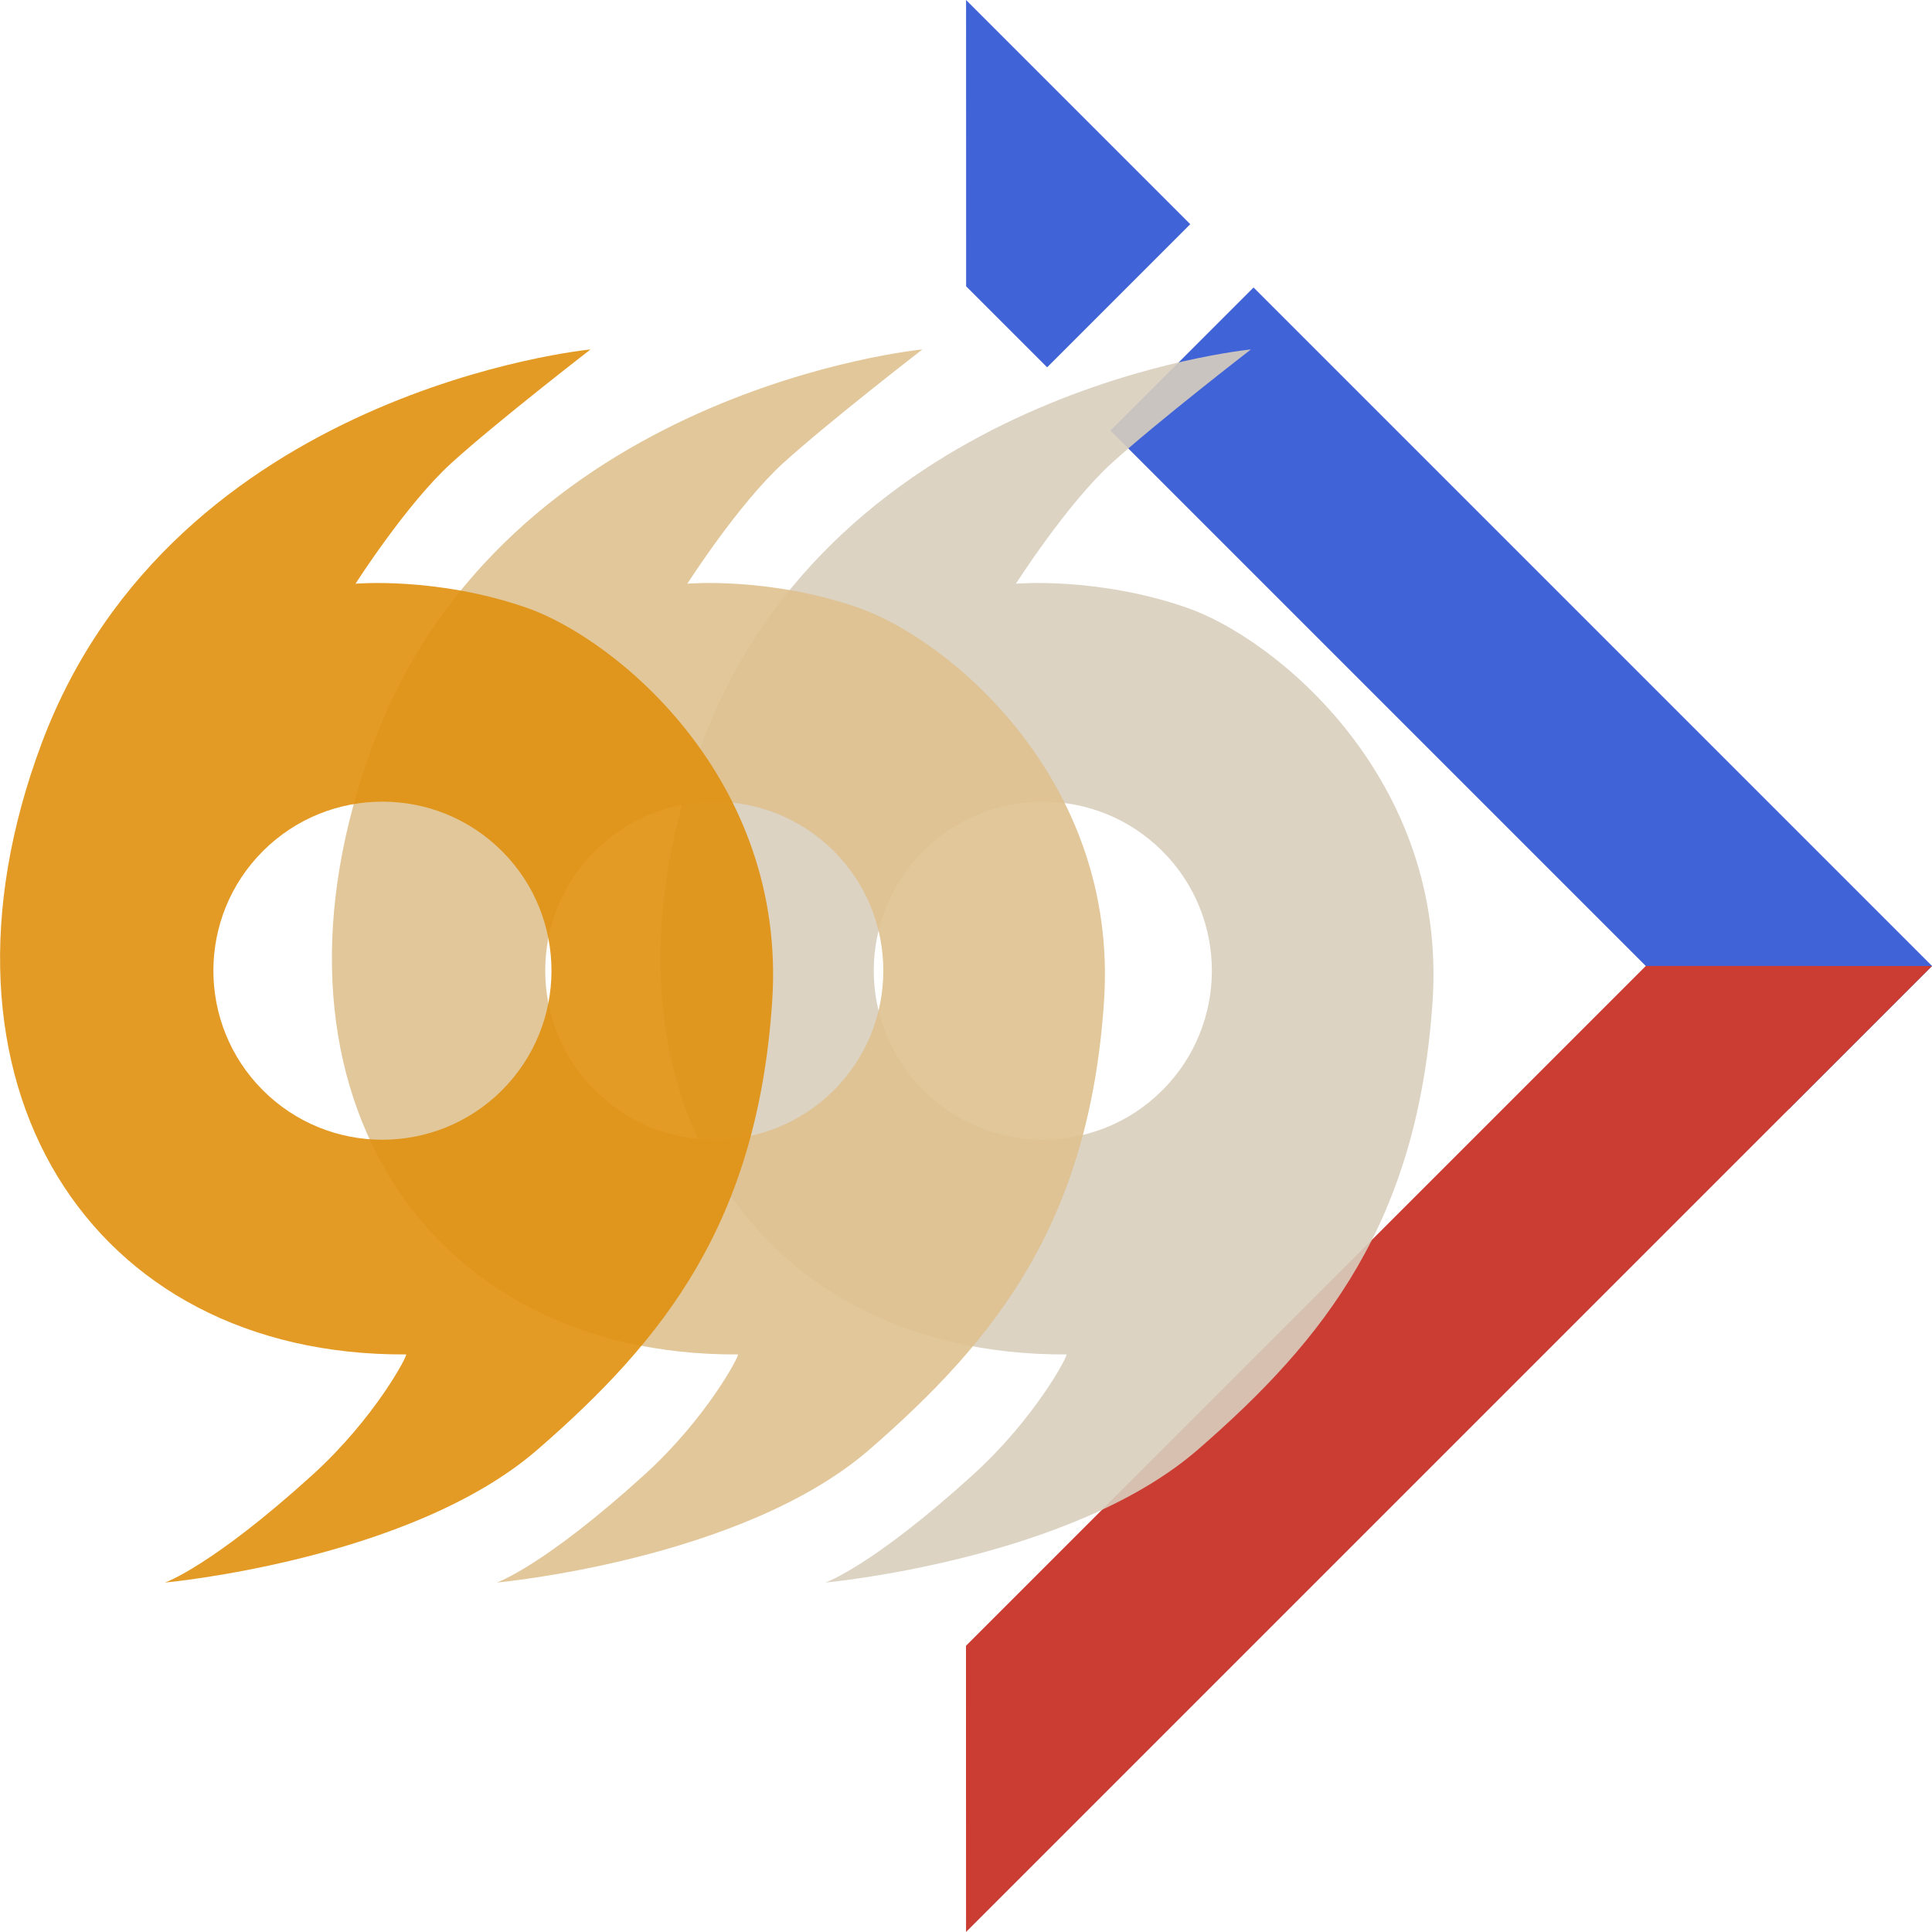
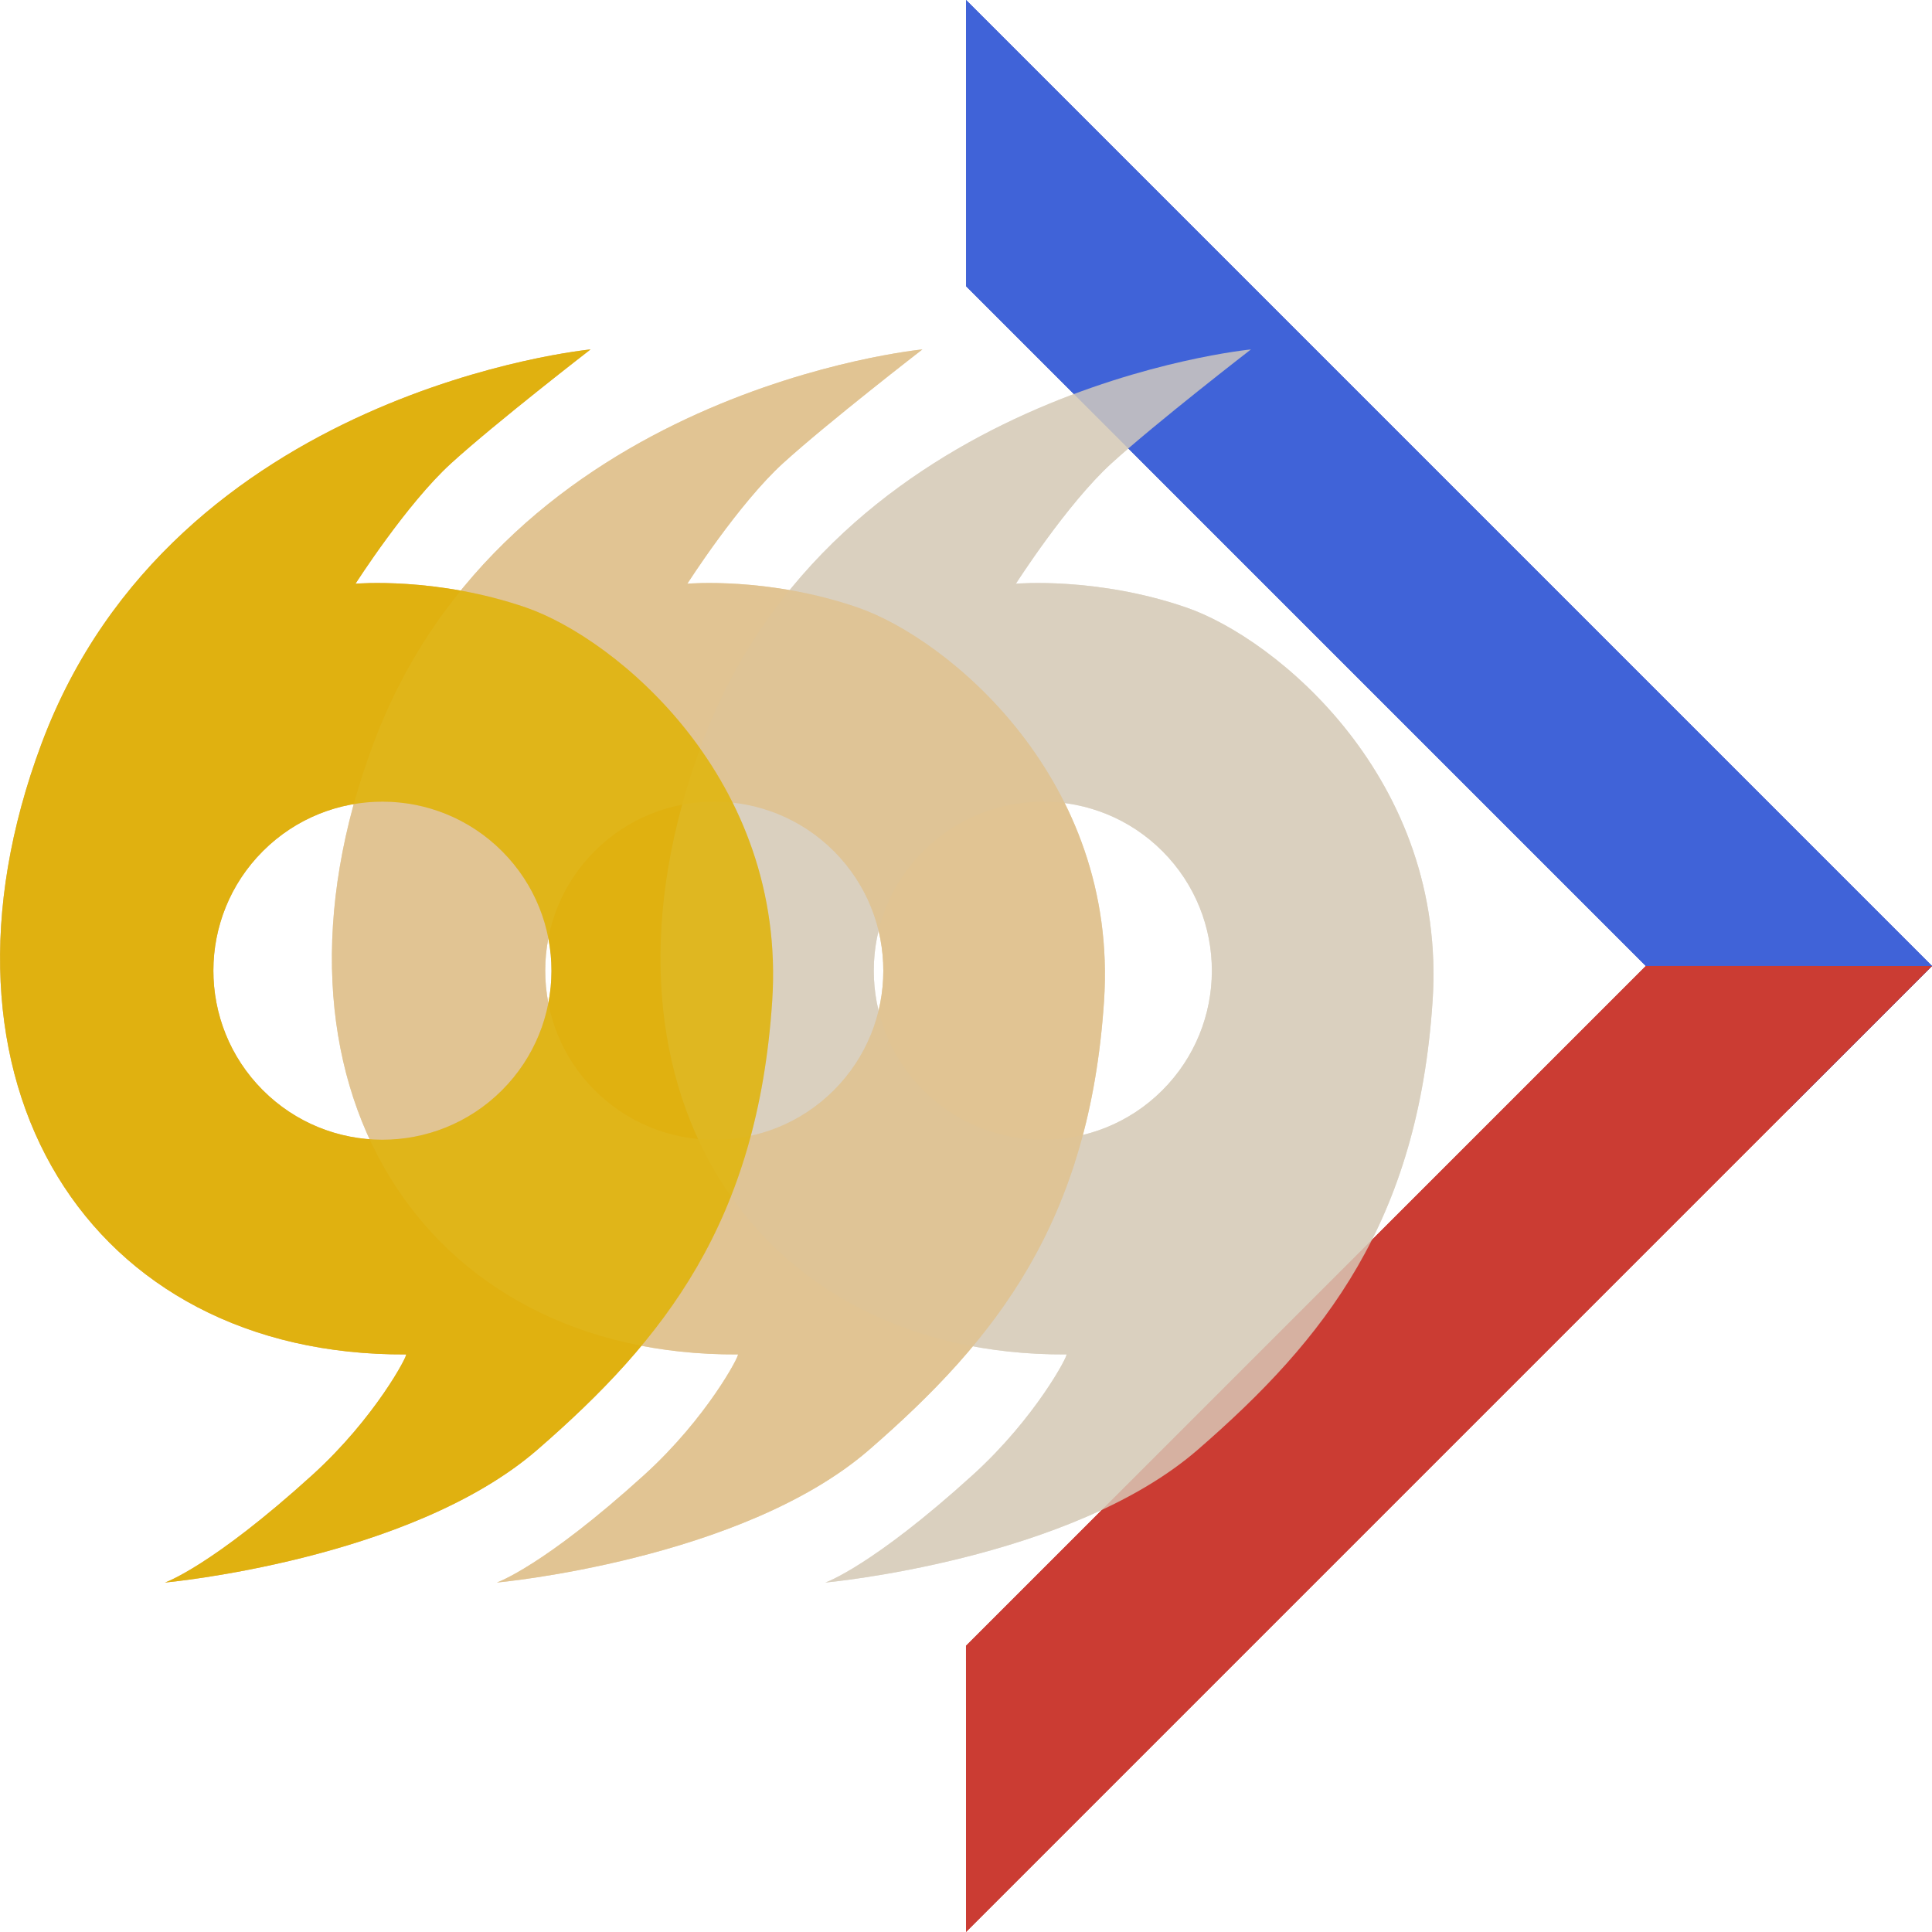
<svg xmlns="http://www.w3.org/2000/svg" width="100%" height="100%" viewBox="0 0 600 600" version="1.1" xml:space="preserve" style="fill-rule:evenodd;clip-rule:evenodd;stroke-linejoin:round;stroke-miterlimit:2;">
-   <g transform="matrix(1.00007,0,0,1.00007,0.000117399,-0.0220605)">
+   <g id="dark" transform="matrix(1.00007,0,0,1.00007,0.000117399,-0.0220605)">
    <g transform="matrix(6.12323e-17,-1,1,6.12323e-17,-0.0302516,599.978)">
-       <path d="M466.239,344.864L255.545,555.558L299.987,600L510.681,389.306L466.239,344.864ZM530.339,369.649L599.956,300.032L511.051,300.053L485.897,325.207L530.339,369.649Z" style="fill:rgb(64,99,216);" />
+       <g transform="matrix(6.12278e-17,0.999926,-0.999926,6.12278e-17,599.956,0.0301342)">
+         <path d="M325.2,114.067L344.859,133.726C344.859,133.726 555.569,344.436 555.569,344.436L600.014,299.99L389.305,89.281C389.305,89.281 369.646,69.622 369.646,69.622C369.646,69.622 300.024,-0 300.024,-0L300.045,88.912L325.2,114.067L325.2,114.067Z" style="fill:rgb(49,81,190);" />
+       </g>
+       <g transform="matrix(6.88453,-6.88453,12.9699,12.9699,-1544.81,-512.696)">
+         <path d="M59.625,94.31L53.17,90.885L53.17,114.013L59.625,110.588L59.625,94.31Z" style="fill:rgb(191,63,55);" />
+       </g>
+     </g>
+     <g transform="matrix(0.642029,0.643903,-0.643903,0.642029,324.415,-84.3183)">
+       <path d="M199.921,99.874C199.921,99.874 109.14,210.284 162.864,327.691C214.157,439.785 322.497,463.904 398.484,386.833C399.03,386.278 406.399,409.53 405.046,438.482C402.87,485.029 395.518,500.148 395.518,500.148C395.518,500.148 449.203,435.459 453.194,378.052C457.184,320.646 451.165,269.826 401.297,213.049C351.144,155.947 275.947,163.481 246.818,177.697C217.688,191.913 199.907,213.207 199.907,213.207C199.907,213.207 192.897,181.606 193.843,160.987C194.789,140.369 199.921,99.874 199.921,99.874ZM299.984,242.268C331.854,242.268 357.728,268.142 357.728,300.011C357.728,331.881 331.854,357.754 299.984,357.754C268.115,357.754 242.241,331.881 242.241,300.011C242.241,268.142 268.115,242.268 299.984,242.268Z" style="fill:rgb(216,206,189);fill-opacity:0.8;" />
+     </g>
+     <g transform="matrix(0.642029,0.643903,-0.643903,0.642029,222.386,-84.3183)">
+       <path d="M199.921,99.874C199.921,99.874 109.14,210.284 162.864,327.691C214.157,439.785 322.497,463.904 398.484,386.833C399.03,386.278 406.399,409.53 405.046,438.482C402.87,485.029 395.518,500.148 395.518,500.148C395.518,500.148 449.203,435.459 453.194,378.052C457.184,320.646 451.165,269.826 401.297,213.049C351.144,155.947 275.947,163.481 246.818,177.697C217.688,191.913 199.907,213.207 199.907,213.207C199.907,213.207 192.897,181.606 193.843,160.987C194.789,140.369 199.921,99.874 199.921,99.874ZM299.984,242.268C331.854,242.268 357.728,268.142 357.728,300.011C357.728,331.881 331.854,357.754 299.984,357.754C268.115,357.754 242.241,331.881 242.241,300.011C242.241,268.142 268.115,242.268 299.984,242.268Z" style="fill:rgb(223,193,143);fill-opacity:0.8;" />
+     </g>
+     <g transform="matrix(0.642029,0.643903,-0.643903,0.642029,119.339,-84.3183)">
+       <path d="M199.921,99.874C199.921,99.874 109.14,210.284 162.864,327.691C214.157,439.785 322.497,463.904 398.484,386.833C399.03,386.278 406.399,409.53 405.046,438.482C402.87,485.029 395.518,500.148 395.518,500.148C395.518,500.148 449.203,435.459 453.194,378.052C457.184,320.646 451.165,269.826 401.297,213.049C351.144,155.947 275.947,163.481 246.818,177.697C217.688,191.913 199.907,213.207 199.907,213.207C199.907,213.207 192.897,181.606 193.843,160.987C194.789,140.369 199.921,99.874 199.921,99.874ZM299.984,242.268C331.854,242.268 357.728,268.142 357.728,300.011C357.728,331.881 331.854,357.754 299.984,357.754C268.115,357.754 242.241,331.881 242.241,300.011C242.241,268.142 268.115,242.268 299.984,242.268Z" style="fill:rgb(208,143,37);fill-opacity:0.8;" />
+     </g>
+   </g>
+   <g id="light" transform="matrix(1.00007,0,0,1.00007,0.000117399,-0.0220605)">
+     <g transform="matrix(6.12323e-17,-1,1,6.12323e-17,-0.0302516,599.978)">
+       <g transform="matrix(6.12278e-17,0.999926,-0.999926,6.12278e-17,599.956,0.0301342)">
+         <path d="M325.2,114.067L344.859,133.726C344.859,133.726 555.569,344.436 555.569,344.436L600.014,299.99L389.305,89.281C389.305,89.281 369.646,69.622 369.646,69.622C369.646,69.622 300.024,-0 300.024,-0L300.045,88.912L325.2,114.067L325.2,114.067Z" style="fill:rgb(64,99,216);" />
+       </g>
      <g transform="matrix(6.88453,-6.88453,12.9699,12.9699,-1544.81,-512.696)">
        <path d="M59.625,94.31L53.17,90.885L53.17,114.013L59.625,110.588L59.625,94.31Z" style="fill:rgb(203,60,51);" />
      </g>
    </g>
    <g transform="matrix(0.642029,0.643903,-0.643903,0.642029,324.415,-84.3183)">
-       <path d="M199.921,99.874C199.921,99.874 109.14,210.284 162.864,327.691C214.157,439.785 322.497,463.904 398.484,386.833C399.03,386.278 406.399,409.53 405.046,438.482C402.87,485.029 395.518,500.148 395.518,500.148C395.518,500.148 449.203,435.459 453.194,378.052C457.184,320.646 451.165,269.826 401.297,213.049C351.144,155.947 275.947,163.481 246.818,177.697C217.688,191.913 199.907,213.207 199.907,213.207C199.907,213.207 192.897,181.606 193.843,160.987C194.789,140.369 199.921,99.874 199.921,99.874ZM299.984,242.268C331.854,242.268 357.728,268.142 357.728,300.011C357.728,331.881 331.854,357.754 299.984,357.754C268.115,357.754 242.241,331.881 242.241,300.011C242.241,268.142 268.115,242.268 299.984,242.268Z" style="fill:rgb(216,206,189);fill-opacity:0.9;" />
+       <path d="M199.921,99.874C199.921,99.874 109.14,210.284 162.864,327.691C214.157,439.785 322.497,463.904 398.484,386.833C399.03,386.278 406.399,409.53 405.046,438.482C402.87,485.029 395.518,500.148 395.518,500.148C395.518,500.148 449.203,435.459 453.194,378.052C457.184,320.646 451.165,269.826 401.297,213.049C351.144,155.947 275.947,163.481 246.818,177.697C217.688,191.913 199.907,213.207 199.907,213.207C199.907,213.207 192.897,181.606 193.843,160.987C194.789,140.369 199.921,99.874 199.921,99.874ZM299.984,242.268C331.854,242.268 357.728,268.142 357.728,300.011C357.728,331.881 331.854,357.754 299.984,357.754C268.115,357.754 242.241,331.881 242.241,300.011C242.241,268.142 268.115,242.268 299.984,242.268Z" style="fill:rgb(216,206,189);fill-opacity:0.8;" />
    </g>
    <g transform="matrix(0.642029,0.643903,-0.643903,0.642029,222.386,-84.3183)">
-       <path d="M199.921,99.874C199.921,99.874 109.14,210.284 162.864,327.691C214.157,439.785 322.497,463.904 398.484,386.833C399.03,386.278 406.399,409.53 405.046,438.482C402.87,485.029 395.518,500.148 395.518,500.148C395.518,500.148 449.203,435.459 453.194,378.052C457.184,320.646 451.165,269.826 401.297,213.049C351.144,155.947 275.947,163.481 246.818,177.697C217.688,191.913 199.907,213.207 199.907,213.207C199.907,213.207 192.897,181.606 193.843,160.987C194.789,140.369 199.921,99.874 199.921,99.874ZM299.984,242.268C331.854,242.268 357.728,268.142 357.728,300.011C357.728,331.881 331.854,357.754 299.984,357.754C268.115,357.754 242.241,331.881 242.241,300.011C242.241,268.142 268.115,242.268 299.984,242.268Z" style="fill:rgb(223,193,143);fill-opacity:0.9;" />
+       <path d="M199.921,99.874C199.921,99.874 109.14,210.284 162.864,327.691C214.157,439.785 322.497,463.904 398.484,386.833C399.03,386.278 406.399,409.53 405.046,438.482C402.87,485.029 395.518,500.148 395.518,500.148C395.518,500.148 449.203,435.459 453.194,378.052C457.184,320.646 451.165,269.826 401.297,213.049C351.144,155.947 275.947,163.481 246.818,177.697C217.688,191.913 199.907,213.207 199.907,213.207C199.907,213.207 192.897,181.606 193.843,160.987C194.789,140.369 199.921,99.874 199.921,99.874ZM299.984,242.268C331.854,242.268 357.728,268.142 357.728,300.011C357.728,331.881 331.854,357.754 299.984,357.754C268.115,357.754 242.241,331.881 242.241,300.011C242.241,268.142 268.115,242.268 299.984,242.268Z" style="fill:rgb(223,193,143);fill-opacity:0.8;" />
    </g>
    <g transform="matrix(0.642029,0.643903,-0.643903,0.642029,119.339,-84.3183)">
-       <path d="M199.921,99.874C199.921,99.874 109.14,210.284 162.864,327.691C214.157,439.785 322.497,463.904 398.484,386.833C399.03,386.278 406.399,409.53 405.046,438.482C402.87,485.029 395.518,500.148 395.518,500.148C395.518,500.148 449.203,435.459 453.194,378.052C457.184,320.646 451.165,269.826 401.297,213.049C351.144,155.947 275.947,163.481 246.818,177.697C217.688,191.913 199.907,213.207 199.907,213.207C199.907,213.207 192.897,181.606 193.843,160.987C194.789,140.369 199.921,99.874 199.921,99.874ZM299.984,242.268C331.854,242.268 357.728,268.142 357.728,300.011C357.728,331.881 331.854,357.754 299.984,357.754C268.115,357.754 242.241,331.881 242.241,300.011C242.241,268.142 268.115,242.268 299.984,242.268Z" style="fill:rgb(224,144,15);fill-opacity:0.9;" />
+       <path d="M199.921,99.874C199.921,99.874 109.14,210.284 162.864,327.691C214.157,439.785 322.497,463.904 398.484,386.833C399.03,386.278 406.399,409.53 405.046,438.482C402.87,485.029 395.518,500.148 395.518,500.148C395.518,500.148 449.203,435.459 453.194,378.052C457.184,320.646 451.165,269.826 401.297,213.049C351.144,155.947 275.947,163.481 246.818,177.697C217.688,191.913 199.907,213.207 199.907,213.207C199.907,213.207 192.897,181.606 193.843,160.987C194.789,140.369 199.921,99.874 199.921,99.874ZM299.984,242.268C331.854,242.268 357.728,268.142 357.728,300.011C357.728,331.881 331.854,357.754 299.984,357.754C268.115,357.754 242.241,331.881 242.241,300.011C242.241,268.142 268.115,242.268 299.984,242.268Z" style="fill:rgb(225,180,0);fill-opacity:0.8;" />
    </g>
  </g>
</svg>
